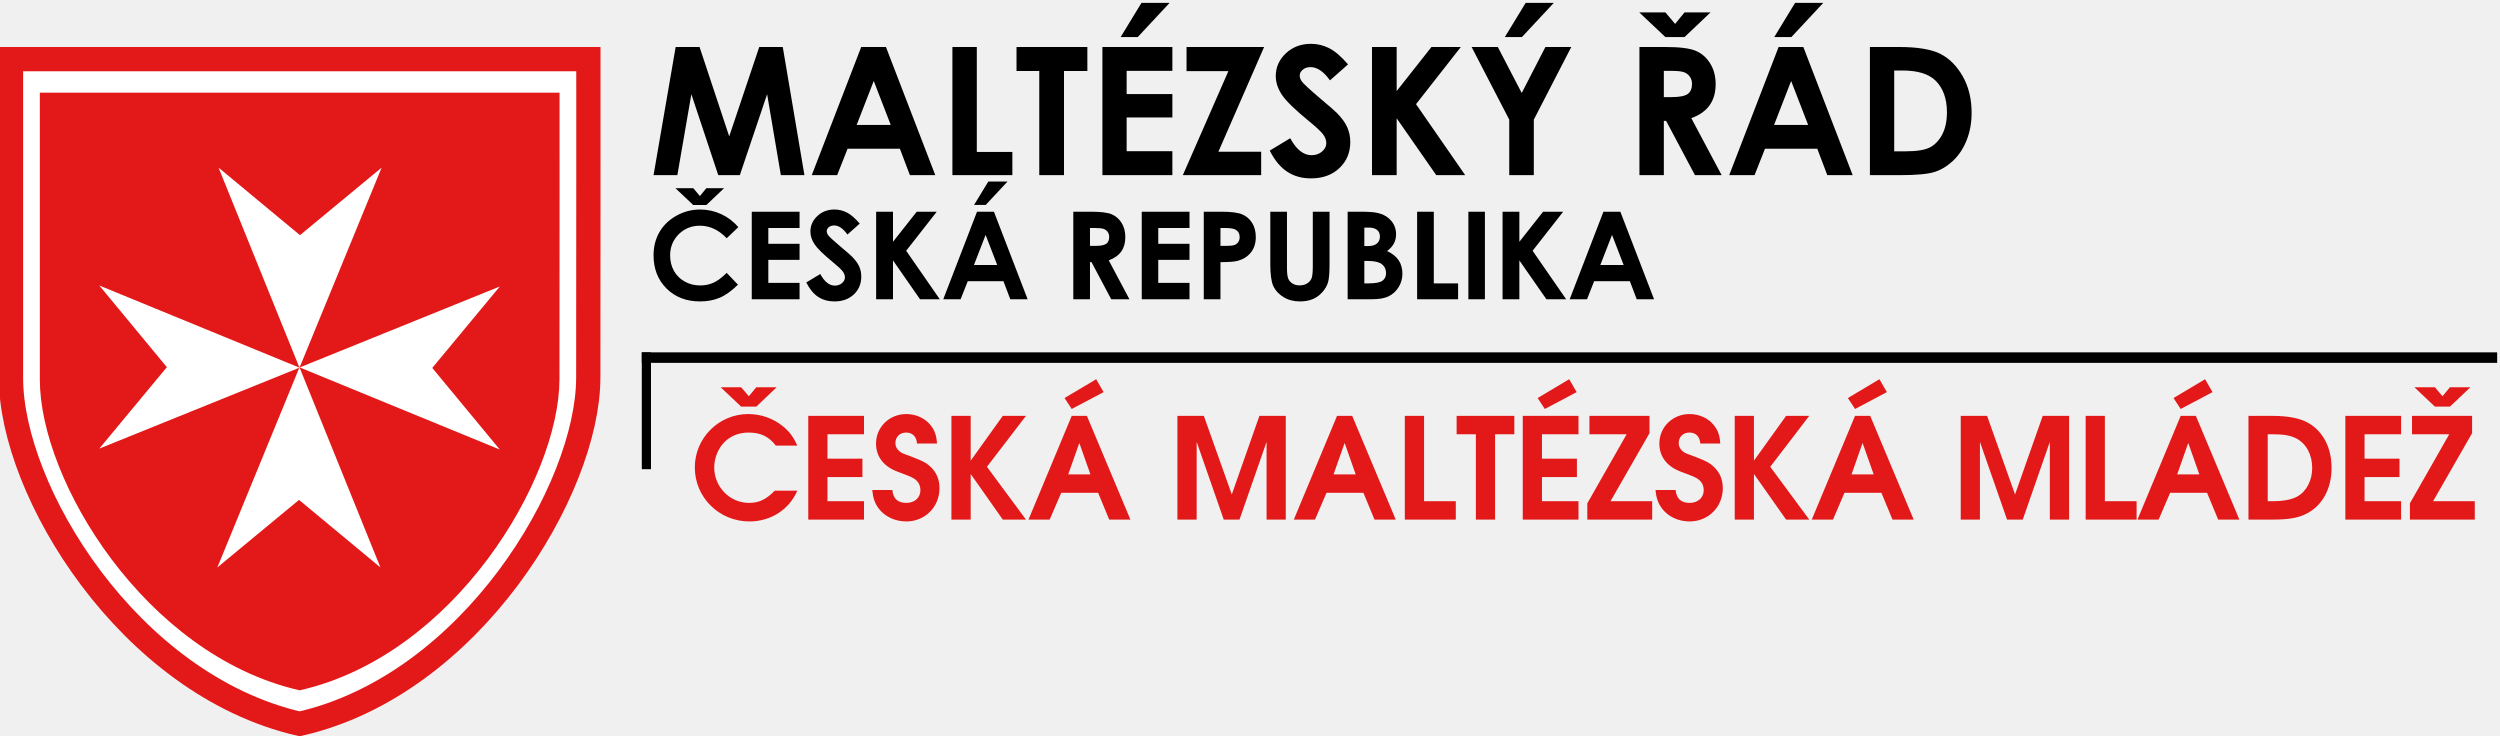
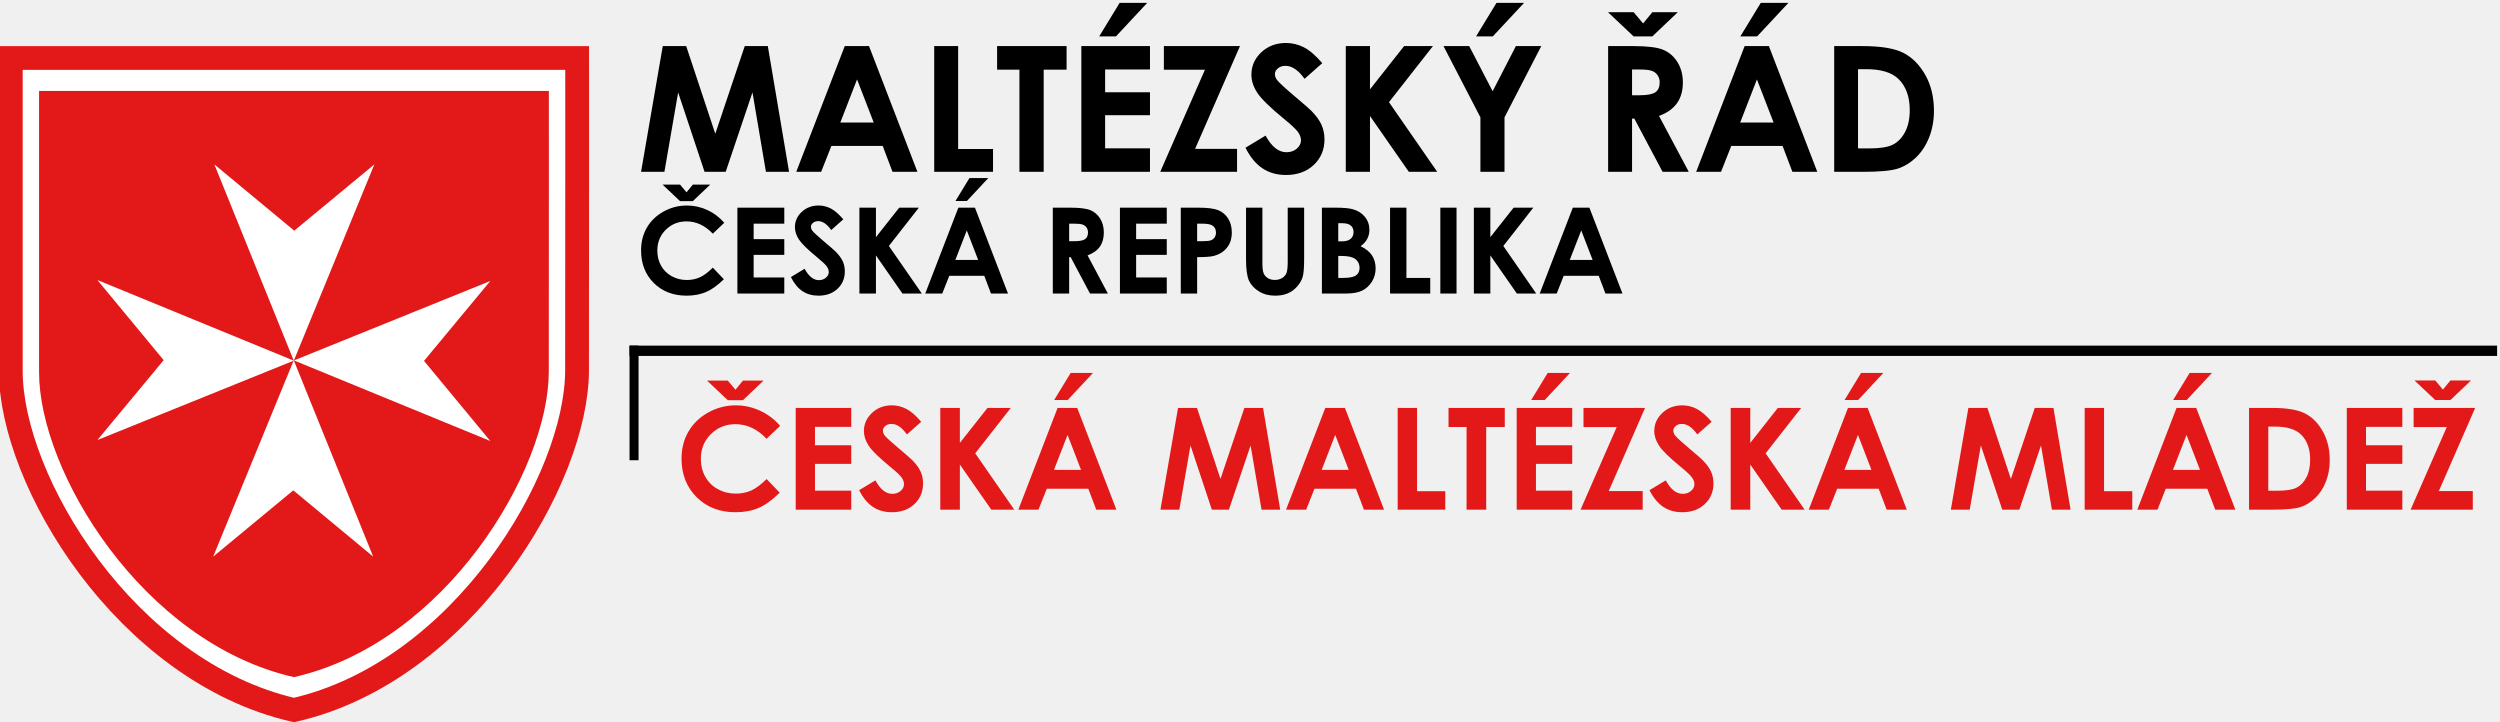
- <svg xmlns="http://www.w3.org/2000/svg" viewBox="0 -8.4 457.0 134.4" width="457.0" height="134.4">
+ <svg xmlns="http://www.w3.org/2000/svg" viewBox="0 -8.4 465.9 134.4" width="465.9" height="134.4">
  <g transform="translate(-113.9 -228.2)">
    <path fill-rule="nonzero" fill="#fff" d="M 168.676 352.117 C 200.066 344.965 221.41 309.176 221.438 288.828 C 221.473 264.148 221.457 230.609 221.457 230.609 L 115.91 230.609 C 115.91 230.609 115.902 263.938 115.91 288.914 C 115.914 309.434 137.352 344.914 168.676 352.117 " />
    <path fill="none" stroke-width="4.439" stroke-linejoin="miter" stroke="#e31818" d="M 0.001 -0.001 C 31.43 7.16 52.799 42.992 52.827 63.365 C 52.862 88.074 52.846 121.654 52.846 121.654 L -52.829 121.654 C -52.829 121.654 -52.837 88.285 -52.829 63.279 C -52.825 42.734 -31.361 7.21 0.001 -0.001 Z M 0.001 -0.001 " transform="matrix(0.998785, 0, 0, -0.998785, 168.6748, 352.1157)" />
    <path fill-rule="nonzero" fill="#e31818" d="M 168.676 345.535 C 196.668 339.16 215.699 307.246 215.727 289.102 C 215.754 267.094 215.742 237.188 215.742 237.188 L 121.625 237.188 C 121.625 237.188 121.621 266.91 121.625 289.184 C 121.633 307.477 140.746 339.113 168.676 345.535 " />
    <path fill="none" stroke-width="0.89" stroke-linejoin="miter" stroke="#e31818" d="M -0.001 0.002 C 28.025 6.384 47.08 38.337 47.107 56.504 C 47.134 78.538 47.123 108.481 47.123 108.481 L -47.109 108.481 C -47.109 108.481 -47.113 78.722 -47.109 56.422 C -47.101 38.106 -27.965 6.431 -0.001 0.002 Z M -0.001 0.002 " transform="matrix(0.998785, 0, 0, -0.998785, 168.6768, 345.5367)" />
    <path fill-rule="nonzero" fill="#fff" d="M 168.645 286.941 L 153.629 323.531 L 168.559 311.18 L 183.445 323.531 L 168.645 286.941 " />
    <path fill-rule="nonzero" fill="#fff" d="M 168.648 287.027 L 183.664 250.438 L 168.734 262.789 L 153.848 250.438 L 168.648 287.027 " />
    <path fill-rule="nonzero" fill="#fff" d="M 168.68 286.969 L 205.27 301.984 L 192.918 287.055 L 205.27 272.164 L 168.68 286.969 " />
    <path fill-rule="nonzero" fill="#fff" d="M 168.645 287.008 L 132.051 271.988 L 144.402 286.918 L 132.051 301.805 L 168.645 287.008 " />
  </g>
  <path fill="#000" d="M123.51 0.19H127.88L133.30 16.53L138.79 0.19H143.09L147.05 23.62H142.74L140.23 8.82L135.24 23.62H131.30L126.38 8.82L123.82 23.62H119.47ZM157.43 0.19H161.95L170.97 23.62H166.33L164.50 18.79H154.94L153.03 23.62H148.39ZM159.72 6.40 156.60 14.44H162.83ZM174.10 0.19H178.56V19.37H185.06V23.62H174.10ZM185.82 0.19H198.77V4.58H194.50V23.62H189.98V4.58H185.82ZM201.52 0.19H214.31V4.55H205.95V8.79H214.31V13.07H205.95V19.24H214.31V23.62H201.52ZM208.66 -7.87H213.80L207.97 -1.62H204.85ZM216.90 0.19H231.08L222.72 19.34H230.54V23.62H216.22L224.55 4.60H216.90ZM246.42 3.37 243.12 6.29Q241.38 3.87 239.58 3.87Q238.70 3.87 238.15 4.34Q237.59 4.81 237.59 5.39Q237.59 5.98 237.99 6.51Q238.53 7.21 241.25 9.52Q243.80 11.66 244.34 12.21Q245.70 13.58 246.26 14.83Q246.83 16.09 246.83 17.57Q246.83 20.45 244.84 22.33Q242.85 24.21 239.64 24.21Q237.14 24.21 235.29 22.98Q233.43 21.76 232.11 19.13L235.85 16.87Q237.54 19.97 239.74 19.97Q240.89 19.97 241.67 19.30Q242.45 18.63 242.45 17.76Q242.45 16.96 241.86 16.16Q241.27 15.37 239.26 13.73Q235.44 10.60 234.32 8.91Q233.21 7.21 233.21 5.52Q233.21 3.08 235.06 1.34Q236.92 -0.39 239.64 -0.39Q241.40 -0.39 242.98 0.41Q244.57 1.22 246.42 3.37ZM250.80 0.19H255.31V8.25L261.67 0.19H267.04L258.85 10.64L267.84 23.62H262.55L255.31 13.22V23.62H250.80ZM269.01 0.19H273.80L278.17 8.60L282.50 0.19H287.23L280.38 13.47V23.62H275.89V13.47ZM278.89 -7.87H284.03L278.20 -1.62H275.08ZM299.69 0.19H304.42Q308.31 0.19 309.96 0.88Q311.61 1.57 312.61 3.18Q313.62 4.79 313.62 6.99Q313.62 9.30 312.51 10.85Q311.40 12.40 309.17 13.20L314.72 23.62H309.84L304.57 13.70H304.15V23.62H299.69ZM304.15 9.35H305.56Q307.69 9.35 308.50 8.79Q309.30 8.23 309.30 6.94Q309.30 6.18 308.90 5.61Q308.50 5.04 307.83 4.80Q307.17 4.55 305.38 4.55H304.15ZM299.66 -6.13H304.44L306.21 -4.03L307.93 -6.13H312.68L307.93 -1.62H304.44ZM325.13 0.19H329.65L338.67 23.62H334.03L332.20 18.79H322.64L320.73 23.62H316.10ZM327.42 6.40 324.30 14.44H330.53ZM328.14 -7.87H333.29L327.46 -1.62H324.33ZM341.82 0.19H347.11Q352.22 0.19 354.71 1.45Q357.19 2.72 358.80 5.57Q360.41 8.42 360.41 12.23Q360.41 14.94 359.51 17.21Q358.61 19.48 357.03 20.98Q355.44 22.47 353.59 23.05Q351.74 23.62 347.19 23.62H341.82ZM346.26 4.49V19.26H348.33Q351.39 19.26 352.77 18.55Q354.15 17.85 355.03 16.20Q355.90 14.54 355.90 12.12Q355.90 8.39 353.81 6.33Q351.93 4.49 347.78 4.49Z M134.97 33.12 132.84 35.15Q130.66 32.86 127.94 32.86Q125.65 32.86 124.07 34.42Q122.50 35.99 122.50 38.28Q122.50 39.88 123.20 41.12Q123.89 42.36 125.17 43.07Q126.44 43.78 128.00 43.78Q129.32 43.78 130.42 43.28Q131.52 42.79 132.84 41.48L134.90 43.64Q133.13 45.37 131.55 46.03Q129.98 46.70 127.95 46.70Q124.22 46.70 121.84 44.34Q119.47 41.97 119.47 38.27Q119.47 35.88 120.55 34.02Q121.63 32.16 123.65 31.03Q125.67 29.90 128.00 29.90Q129.98 29.90 131.81 30.73Q133.64 31.57 134.97 33.12ZM123.47 26.00H126.73L127.94 27.44L129.12 26.00H132.36L129.12 29.08H126.73ZM137.42 30.30H146.16V33.28H140.45V36.17H146.16V39.10H140.45V43.31H146.16V46.30H137.42ZM157.16 32.47 154.91 34.47Q153.72 32.81 152.49 32.81Q151.90 32.81 151.51 33.13Q151.13 33.45 151.13 33.86Q151.13 34.26 151.41 34.62Q151.78 35.10 153.64 36.67Q155.38 38.13 155.75 38.51Q156.67 39.45 157.06 40.30Q157.44 41.16 157.44 42.17Q157.44 44.14 156.08 45.42Q154.72 46.70 152.54 46.70Q150.83 46.70 149.56 45.87Q148.29 45.03 147.39 43.23L149.95 41.69Q151.10 43.81 152.60 43.81Q153.39 43.81 153.92 43.35Q154.45 42.90 154.45 42.30Q154.45 41.75 154.05 41.21Q153.65 40.67 152.28 39.55Q149.67 37.41 148.90 36.25Q148.14 35.10 148.14 33.94Q148.14 32.28 149.41 31.09Q150.68 29.90 152.54 29.90Q153.73 29.90 154.82 30.45Q155.90 31.01 157.16 32.47ZM160.16 30.30H163.24V35.80L167.58 30.30H171.24L165.65 37.44L171.79 46.30H168.18L163.24 39.20V46.30H160.16ZM178.60 30.30H181.69L187.85 46.30H184.68L183.43 43.00H176.91L175.60 46.30H172.43ZM180.17 34.54 178.04 40.04H182.29ZM180.66 24.79H184.17L180.19 29.06H178.06ZM196.20 30.30H199.43Q202.09 30.30 203.22 30.77Q204.34 31.25 205.03 32.34Q205.71 33.44 205.71 34.94Q205.71 36.52 204.96 37.58Q204.20 38.64 202.68 39.19L206.46 46.30H203.13L199.53 39.52H199.25V46.30H196.20ZM199.25 36.55H200.21Q201.66 36.55 202.21 36.17Q202.76 35.79 202.76 34.91Q202.76 34.39 202.49 34.00Q202.22 33.62 201.76 33.45Q201.31 33.28 200.09 33.28H199.25ZM208.71 30.30H217.44V33.28H211.73V36.17H217.44V39.10H211.73V43.31H217.44V46.30H208.71ZM220.05 30.30H223.28Q225.90 30.30 227.06 30.78Q228.22 31.27 228.89 32.35Q229.56 33.43 229.56 34.94Q229.56 36.62 228.68 37.73Q227.81 38.84 226.30 39.27Q225.42 39.52 223.10 39.52V46.30H220.05ZM223.10 36.55H224.06Q225.21 36.55 225.65 36.39Q226.10 36.23 226.35 35.85Q226.61 35.48 226.61 34.94Q226.61 34.02 225.89 33.60Q225.37 33.28 223.95 33.28H223.10ZM232.21 30.30H235.26V40.66Q235.26 41.99 235.50 42.55Q235.73 43.10 236.27 43.43Q236.81 43.77 237.57 43.77Q238.37 43.77 238.96 43.40Q239.54 43.03 239.76 42.46Q239.98 41.88 239.98 40.27V30.30H243.04V39.84Q243.04 42.25 242.77 43.19Q242.50 44.13 241.73 45.00Q240.96 45.87 239.96 46.28Q238.96 46.70 237.63 46.70Q235.89 46.70 234.61 45.90Q233.32 45.10 232.76 43.90Q232.21 42.70 232.21 39.84ZM246.35 46.30V30.30H248.87Q251.05 30.30 252.06 30.58Q253.50 30.96 254.35 32.00Q255.20 33.03 255.20 34.43Q255.20 35.35 254.81 36.09Q254.43 36.84 253.56 37.49Q255.01 38.17 255.69 39.20Q256.36 40.23 256.36 41.63Q256.36 42.98 255.67 44.09Q254.97 45.20 253.87 45.75Q252.77 46.30 250.84 46.30ZM249.40 33.20V36.58H250.06Q251.17 36.58 251.71 36.11Q252.25 35.64 252.25 34.84Q252.25 34.08 251.74 33.64Q251.23 33.20 250.18 33.20ZM249.40 39.30V43.40H250.16Q252.05 43.40 252.71 42.92Q253.37 42.44 253.37 41.53Q253.37 40.49 252.60 39.89Q251.83 39.30 250.03 39.30ZM259.05 30.30H262.10V43.40H266.54V46.30H259.05ZM268.42 30.30H271.44V46.30H268.42ZM274.67 30.30H277.74V35.80L282.08 30.30H285.75L280.16 37.44L286.29 46.30H282.68L277.74 39.20V46.30H274.67ZM293.11 30.30H296.20L302.36 46.30H299.19L297.94 43.00H291.41L290.11 46.30H286.94ZM294.68 34.54 292.54 40.04H296.80Z" />
-   <rect x="117.32" y="56.01" width="339.16" height="1.92" fill="#000" />
+   <rect x="117.32" y="56.01" width="348.04" height="1.92" fill="#000" />
  <rect x="117.32" y="56.01" width="1.68" height="21.36" fill="#000" />
-   <path fill="#e31818" d="M141.62 81.30C140.05 82.91 138.74 83.53 136.92 83.53C133.40 83.53 130.56 80.60 130.56 77.06C130.56 75.52 131.15 73.88 132.12 72.75C133.28 71.39 134.92 70.67 136.84 70.67C139.05 70.67 140.54 71.39 141.82 73.06H145.75C145.00 71.42 144.34 70.52 143.05 69.47C141.31 68.06 139.07 67.29 136.77 67.29C131.40 67.29 127.01 71.67 127.01 77.04C127.01 82.53 131.45 86.92 137.00 86.92C140.90 86.92 144.26 84.76 145.75 81.30ZM131.74 62.39 135.48 65.93H138.25L141.97 62.39H138.25L136.89 64.03L135.48 62.39ZM147.75 86.58H157.94V83.22H151.26V78.81H157.65V75.45H151.26V70.98H157.94V67.62H147.75ZM159.45 81.17C159.58 82.66 159.91 83.61 160.68 84.63C161.81 86.07 163.66 86.92 165.68 86.92C169.10 86.92 171.74 84.27 171.74 80.84C171.74 79.24 171.18 77.91 170.05 76.88C169.30 76.19 168.71 75.88 166.84 75.16C165.04 74.50 164.99 74.47 164.74 74.32C164.04 73.88 163.68 73.29 163.68 72.60C163.68 71.47 164.48 70.67 165.63 70.67C166.81 70.67 167.53 71.39 167.63 72.68H171.28C171.20 71.24 170.87 70.26 170.10 69.31C169.07 68.03 167.43 67.29 165.66 67.29C162.58 67.29 160.14 69.67 160.14 72.68C160.14 75.06 161.53 76.88 164.09 77.83C166.63 78.78 166.81 78.86 167.38 79.30C167.94 79.76 168.25 80.42 168.25 81.22C168.25 82.58 167.20 83.53 165.68 83.53C164.12 83.53 163.27 82.76 163.12 81.17ZM173.92 86.58H177.44V78.24L183.31 86.58H187.55L180.41 76.93L187.55 67.62H183.31L177.44 75.81V67.62H173.92ZM188.01 86.58H191.88L193.99 81.68H200.74L202.76 86.58H206.64L198.68 67.62H195.91ZM195.27 78.32 197.30 72.57 199.33 78.32ZM195.91 66.36 201.74 63.28 200.38 60.92 194.60 64.36ZM215.23 86.58H218.75V72.37L223.70 86.58H226.58L231.53 72.37V86.58H235.04V67.62H230.22L225.17 81.99L220.06 67.62H215.23ZM236.51 86.58H240.38L242.49 81.68H249.23L251.26 86.58H255.14L247.18 67.62H244.41ZM243.77 78.32 245.80 72.57 247.82 78.32ZM256.80 86.58H266.12V83.22H260.32V67.62H256.80ZM269.79 86.58H273.30V70.98H276.82V67.62H266.27V70.98H269.79ZM278.36 86.58H288.55V83.22H281.87V78.81H288.26V75.45H281.87V70.98H288.55V67.62H278.36ZM282.39 66.36 288.21 63.28 286.85 60.92 281.08 64.36ZM290.16 83.61V86.58H302.02V83.22H294.40L301.53 70.78V67.62H290.55V70.98H297.35ZM302.63 81.17C302.76 82.66 303.10 83.61 303.87 84.63C304.99 86.07 306.84 86.92 308.87 86.92C312.28 86.92 314.93 84.27 314.93 80.84C314.93 79.24 314.36 77.91 313.23 76.88C312.49 76.19 311.90 75.88 310.02 75.16C308.23 74.50 308.18 74.47 307.92 74.32C307.23 73.88 306.87 73.29 306.87 72.60C306.87 71.47 307.66 70.67 308.82 70.67C310.00 70.67 310.72 71.39 310.82 72.68H314.46C314.39 71.24 314.05 70.26 313.28 69.31C312.26 68.03 310.61 67.29 308.84 67.29C305.76 67.29 303.33 69.67 303.33 72.68C303.33 75.06 304.71 76.88 307.28 77.83C309.82 78.78 310.00 78.86 310.56 79.30C311.13 79.76 311.44 80.42 311.44 81.22C311.44 82.58 310.38 83.53 308.87 83.53C307.30 83.53 306.46 82.76 306.30 81.17ZM317.11 86.58H320.62V78.24L326.50 86.58H330.73L323.60 76.93L330.73 67.62H326.50L320.62 75.81V67.62H317.11ZM331.19 86.58H335.07L337.17 81.68H343.92L345.95 86.58H349.82L341.87 67.62H339.10ZM338.46 78.32 340.48 72.57 342.51 78.32ZM339.10 66.36 344.92 63.28 343.56 60.92 337.79 64.36ZM358.42 86.58H361.93V72.37L366.89 86.58H369.76L374.71 72.37V86.58H378.23V67.62H373.41L368.35 81.99L363.24 67.62H358.42ZM381.26 86.58H390.57V83.22H384.77V67.62H381.26ZM390.73 86.58H394.60L396.70 81.68H403.45L405.48 86.58H409.36L401.40 67.62H398.63ZM397.99 78.32 400.01 72.57 402.04 78.32ZM398.63 66.36 404.45 63.28 403.09 60.92 397.32 64.36ZM411.02 86.58H415.44C418.31 86.58 420.03 86.30 421.57 85.53C424.49 84.09 426.21 80.96 426.21 77.14C426.21 73.52 424.73 70.57 422.08 68.98C420.59 68.08 418.34 67.62 415.36 67.62H411.02ZM414.54 83.22V70.98H415.23C417.49 70.98 418.67 71.19 419.77 71.75C421.57 72.68 422.67 74.70 422.67 77.14C422.67 79.42 421.62 81.45 419.93 82.37C418.88 82.94 417.41 83.22 415.31 83.22ZM428.73 86.58H438.92V83.22H432.24V78.81H438.63V75.45H432.24V70.98H438.92V67.62H428.73ZM440.53 83.61V86.58H452.39V83.22H444.77L451.90 70.78V67.62H440.92V70.98H447.72ZM441.35 62.39 445.10 65.93H447.85L451.59 62.39H447.85L446.49 64.03L445.10 62.39Z" />
+   <path fill="#e31818" d="M145.38 70.96 142.86 73.37Q140.28 70.65 137.06 70.65Q134.34 70.65 132.47 72.51Q130.61 74.36 130.61 77.08Q130.61 78.98 131.44 80.45Q132.26 81.92 133.77 82.75Q135.28 83.59 137.12 83.59Q138.69 83.59 140.00 83.01Q141.30 82.42 142.86 80.87L145.31 83.42Q143.21 85.47 141.34 86.27Q139.47 87.06 137.07 87.06Q132.65 87.06 129.83 84.26Q127.01 81.45 127.01 77.07Q127.01 74.23 128.30 72.03Q129.58 69.82 131.97 68.48Q134.36 67.14 137.12 67.14Q139.47 67.14 141.64 68.14Q143.81 69.13 145.38 70.96ZM131.76 62.53H135.63L137.06 64.23L138.45 62.53H142.29L138.45 66.18H135.63ZM148.29 67.62H158.64V71.15H151.88V74.58H158.64V78.05H151.88V83.04H158.64V86.58H148.29ZM171.68 70.20 169.01 72.56Q167.61 70.60 166.15 70.60Q165.44 70.60 164.99 70.98Q164.54 71.36 164.54 71.84Q164.54 72.31 164.86 72.74Q165.30 73.31 167.51 75.17Q169.57 76.90 170.01 77.35Q171.10 78.46 171.56 79.47Q172.02 80.49 172.02 81.68Q172.02 84.02 170.41 85.54Q168.80 87.06 166.20 87.06Q164.18 87.06 162.68 86.07Q161.18 85.07 160.11 82.95L163.14 81.12Q164.50 83.63 166.28 83.63Q167.21 83.63 167.84 83.09Q168.47 82.55 168.47 81.84Q168.47 81.19 168.00 80.55Q167.52 79.91 165.89 78.58Q162.80 76.05 161.90 74.68Q161.00 73.31 161.00 71.94Q161.00 69.97 162.50 68.55Q164.00 67.14 166.20 67.14Q167.62 67.14 168.90 67.80Q170.19 68.46 171.68 70.20ZM175.23 67.62H178.88V74.14L184.03 67.62H188.37L181.74 76.08L189.02 86.58H184.74L178.88 78.17V86.58H175.23ZM197.09 67.62H200.75L208.05 86.58H204.30L202.82 82.68H195.08L193.53 86.58H189.78ZM198.95 72.65 196.42 79.16H201.46ZM199.53 61.10H203.69L198.97 66.15H196.45ZM219.54 67.62H223.07L227.45 80.85L231.90 67.62H235.38L238.58 86.58H235.10L233.06 74.61L229.02 86.58H225.84L221.86 74.61L219.78 86.58H216.26ZM246.98 67.62H250.64L257.93 86.58H254.18L252.70 82.68H244.96L243.42 86.58H239.67ZM248.83 72.65 246.31 79.16H251.35ZM260.47 67.62H264.08V83.14H269.34V86.58H260.47ZM269.95 67.62H280.43V71.18H276.97V86.58H273.31V71.18H269.95ZM282.65 67.62H293.00V71.15H286.24V74.58H293.00V78.05H286.24V83.04H293.00V86.58H282.65ZM288.43 61.10H292.59L287.87 66.15H285.35ZM295.10 67.62H306.57L299.80 83.12H306.13V86.58H294.55L301.29 71.19H295.10ZM318.98 70.20 316.31 72.56Q314.91 70.60 313.45 70.60Q312.74 70.60 312.29 70.98Q311.84 71.36 311.84 71.84Q311.84 72.31 312.16 72.74Q312.60 73.31 314.80 75.17Q316.87 76.90 317.30 77.35Q318.40 78.46 318.86 79.47Q319.32 80.49 319.32 81.68Q319.32 84.02 317.70 85.54Q316.09 87.06 313.50 87.06Q311.48 87.06 309.98 86.07Q308.47 85.07 307.40 82.95L310.43 81.12Q311.80 83.63 313.58 83.63Q314.51 83.63 315.14 83.09Q315.77 82.55 315.77 81.84Q315.77 81.19 315.29 80.55Q314.82 79.91 313.19 78.58Q310.10 76.05 309.20 74.68Q308.29 73.31 308.29 71.94Q308.29 69.97 309.80 68.55Q311.30 67.14 313.50 67.14Q314.92 67.14 316.20 67.80Q317.49 68.46 318.98 70.20ZM322.53 67.62H326.18V74.14L331.32 67.62H335.67L329.04 76.08L336.31 86.58H332.03L326.18 78.17V86.58H322.53ZM344.39 67.62H348.05L355.35 86.58H351.60L350.11 82.68H342.38L340.83 86.58H337.08ZM346.25 72.65 343.72 79.16H348.76ZM346.83 61.10H350.99L346.27 66.15H343.75ZM366.83 67.62H370.37L374.75 80.85L379.20 67.62H382.68L385.87 86.58H382.39L380.36 74.61L376.32 86.58H373.14L369.15 74.61L367.08 86.58H363.56ZM388.50 67.62H392.11V83.14H397.37V86.58H388.50ZM405.62 67.62H409.29L416.58 86.58H412.83L411.35 82.68H403.61L402.07 86.58H398.31ZM407.48 72.65 404.95 79.16H409.99ZM408.06 61.10H412.22L407.51 66.15H404.98ZM419.13 67.62H423.41Q427.55 67.62 429.56 68.65Q431.57 69.67 432.87 71.98Q434.17 74.28 434.17 77.37Q434.17 79.56 433.44 81.39Q432.72 83.23 431.43 84.44Q430.15 85.66 428.65 86.12Q427.16 86.58 423.47 86.58H419.13ZM422.72 71.10V83.05H424.40Q426.88 83.05 427.99 82.48Q429.11 81.92 429.81 80.58Q430.52 79.24 430.52 77.28Q430.52 74.26 428.84 72.60Q427.31 71.10 423.95 71.10ZM437.35 67.62H447.70V71.15H440.93V74.58H447.70V78.05H440.93V83.04H447.70V86.58H437.35ZM449.80 67.62H461.27L454.50 83.12H460.83V86.58H449.24L455.98 71.19H449.80ZM449.96 62.50H453.83L455.26 64.20L456.66 62.50H460.50L456.66 66.15H453.83Z" />
</svg>
